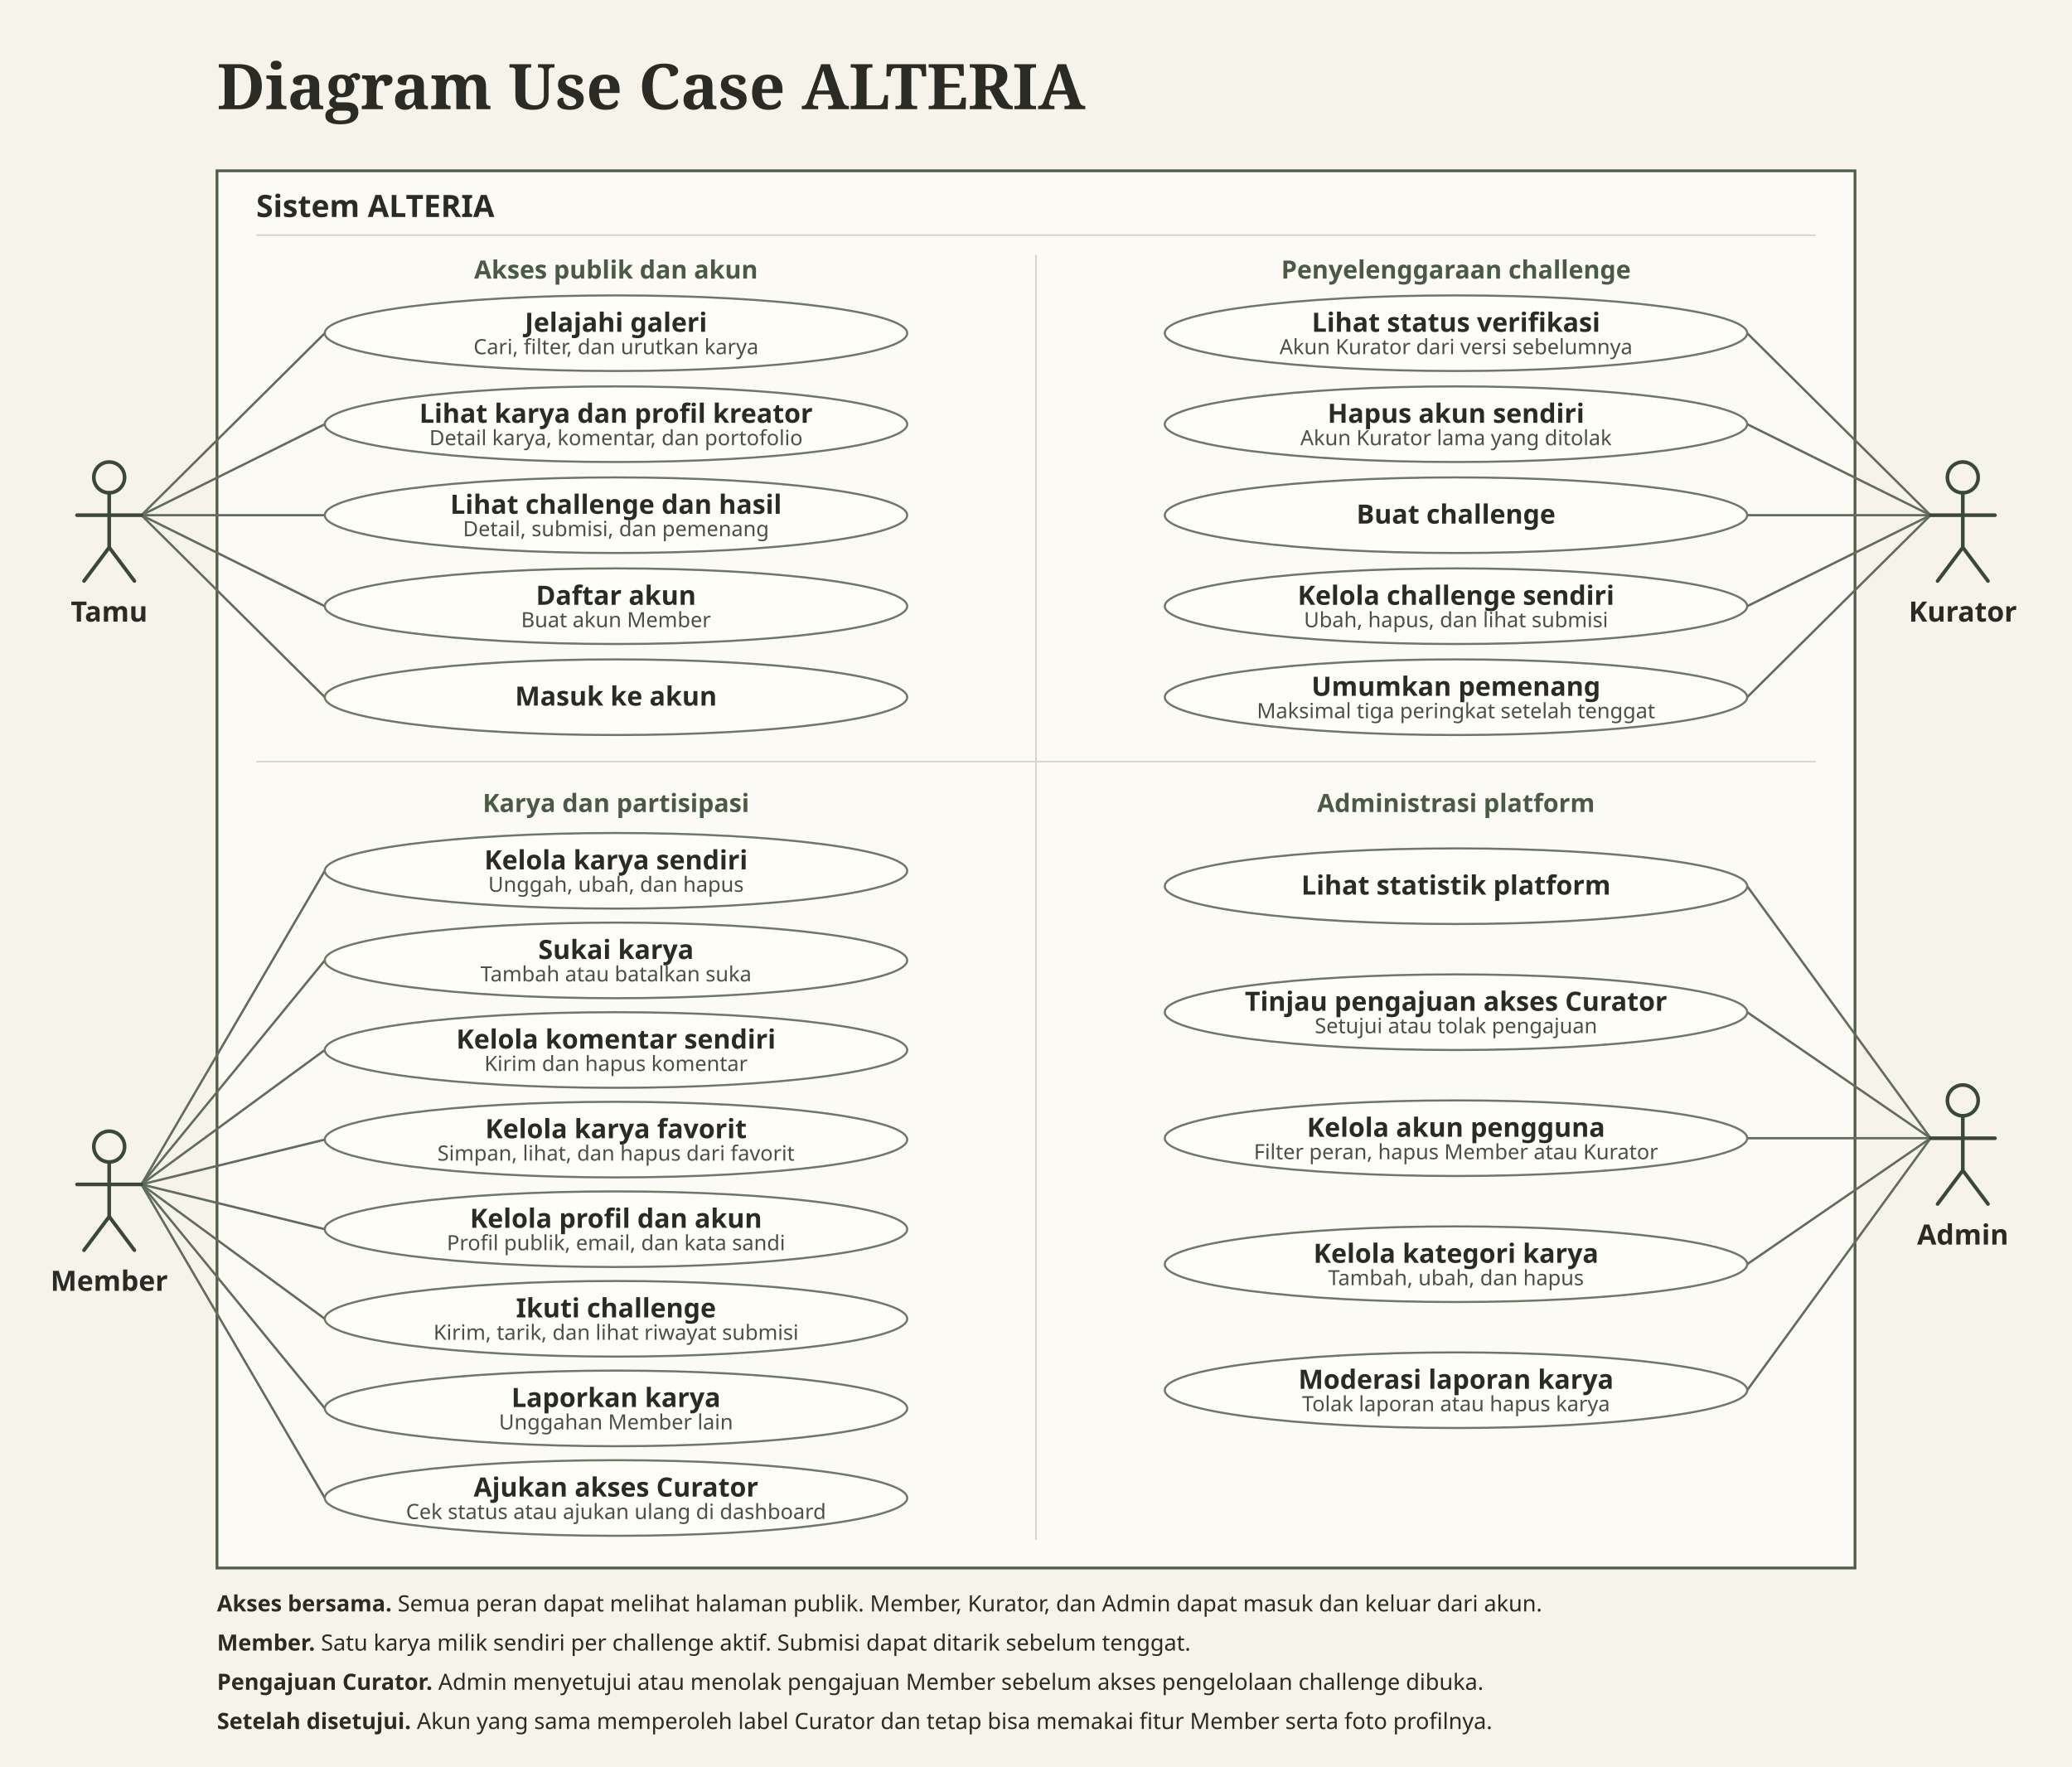
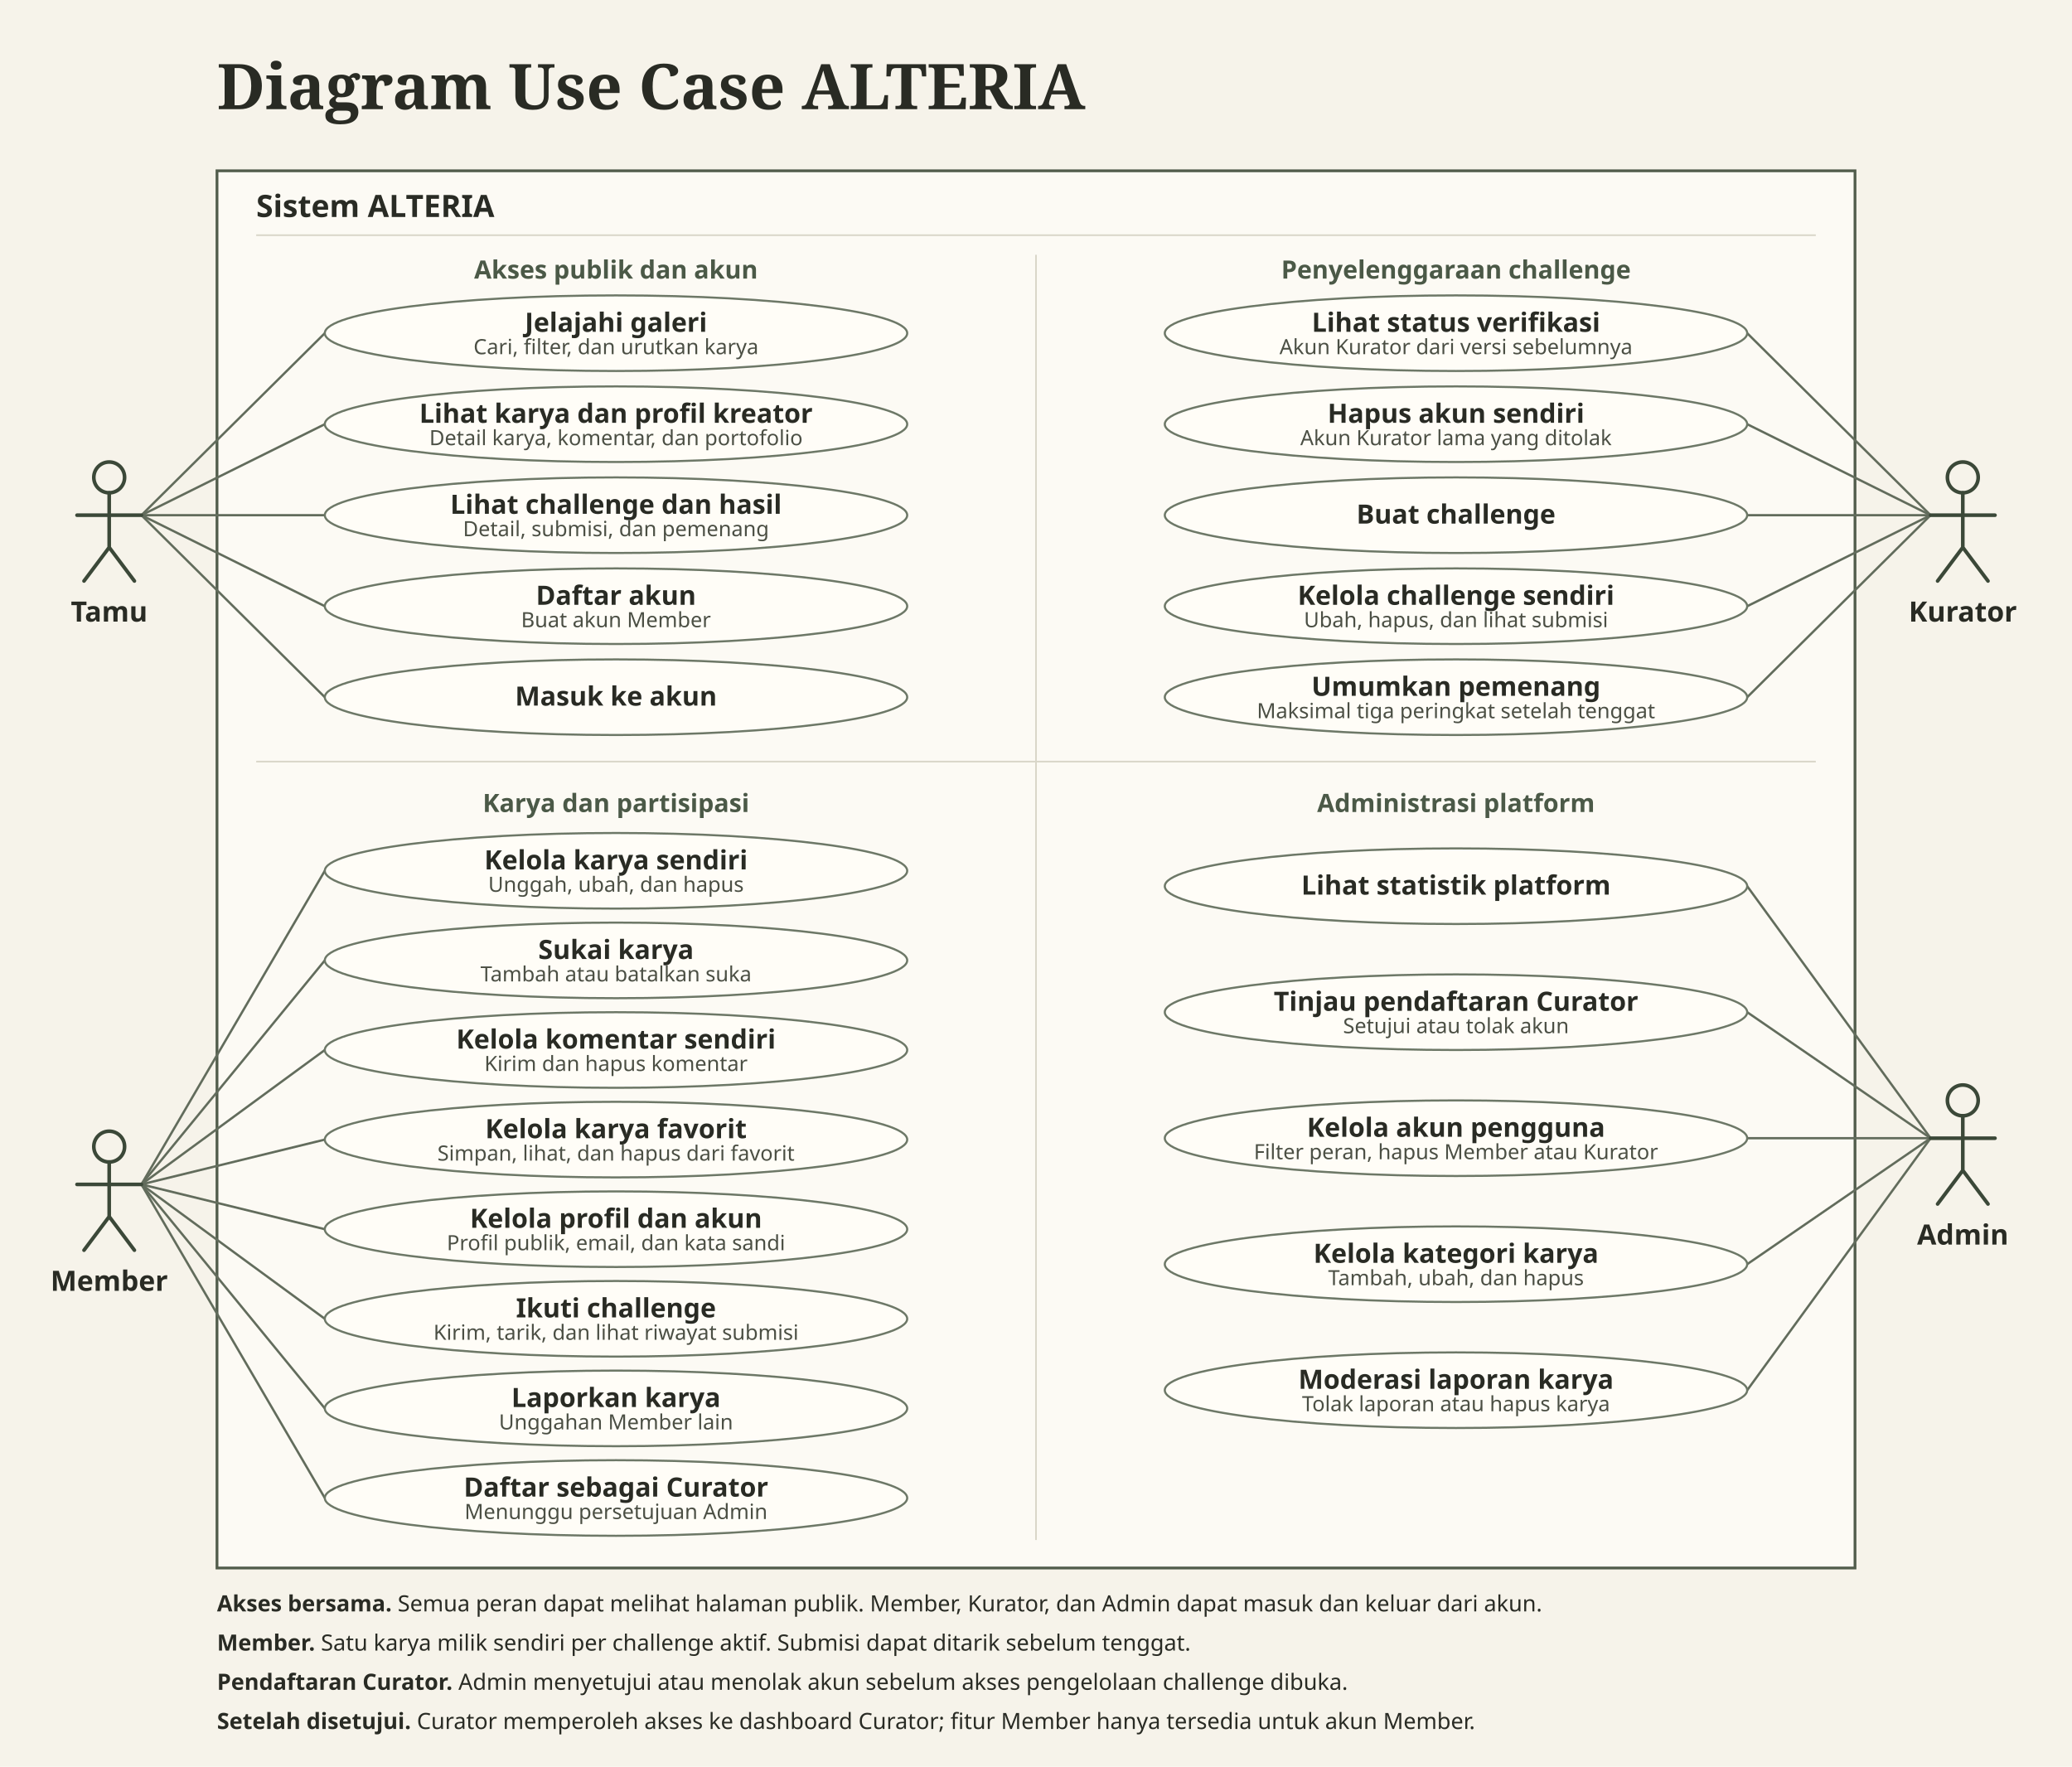
<svg xmlns="http://www.w3.org/2000/svg" width="1480" height="1262" viewBox="0 0 1480 1262" role="img" aria-labelledby="title description">
  <style>
    text { font-family: "Noto Sans", "DejaVu Sans", sans-serif; fill: #292b24; }
    .page-title { font-family: "Noto Serif", Georgia, serif; font-size: 45px; font-weight: 600; }
    .system-title { font-size: 22px; font-weight: 700; }
    .group-title { font-size: 18px; font-weight: 700; fill: #4b5947; }
    .actor-title { font-size: 20px; font-weight: 700; }
    .case-title { font-size: 19px; font-weight: 600; }
    .case-detail { font-size: 15px; fill: #4b4f44; }
    .note { font-size: 16px; }
    .actor-shape { stroke: #3b4838; stroke-width: 2.6; stroke-linecap: round; stroke-linejoin: round; fill: none; }
    .association { stroke: #626c5c; stroke-width: 1.65; }
    .use-case { fill: #fffdf7; stroke: #6d7867; stroke-width: 1.5; }
  </style>
  <rect width="1480" height="1262" fill="#f6f3ea" />
  <text class="page-title" x="155" y="78">Diagram Use Case ALTERIA</text>
  <rect id="system-boundary" x="155" y="122" width="1170" height="998" fill="#fcfaf4" stroke="#525d4c" stroke-width="2" />
  <text class="system-title" x="183" y="155">Sistem ALTERIA</text>
  <path d="M 183,168 H 1297 M 183,544 H 1297 M 740,182 V 1100" fill="none" stroke="#d9d6c9" stroke-width="1.2" />
  <g id="public">
    <text class="group-title" x="440" y="199" text-anchor="middle">Akses publik dan akun</text>
    <line class="association" x1="101" y1="368" x2="232" y2="238" />
    <line class="association" x1="101" y1="368" x2="232" y2="303" />
    <line class="association" x1="101" y1="368" x2="232" y2="368" />
    <line class="association" x1="101" y1="368" x2="232" y2="433" />
    <line class="association" x1="101" y1="368" x2="232" y2="498" />
    <g id="actor-public" transform="translate(78 368)">
      <circle class="actor-shape" cx="0" cy="-27" r="11" />
      <path class="actor-shape" d="M 0,-16 V 23 M -23,0 H 23 M 0,23 L -18,47 M 0,23 L 18,47" />
      <text class="actor-title" text-anchor="middle" y="76">Tamu</text>
    </g>
    <g class="case" data-use-case="Jelajahi galeri">
      <ellipse class="use-case" cx="440" cy="238" rx="208" ry="27" />
      <text class="case-title" x="440" y="237" text-anchor="middle">Jelajahi galeri</text>
      <text class="case-detail" x="440" y="253" text-anchor="middle">Cari, filter, dan urutkan karya</text>
    </g>
    <g class="case" data-use-case="Lihat karya dan profil kreator">
      <ellipse class="use-case" cx="440" cy="303" rx="208" ry="27" />
      <text class="case-title" x="440" y="302" text-anchor="middle">Lihat karya dan profil kreator</text>
      <text class="case-detail" x="440" y="318" text-anchor="middle">Detail karya, komentar, dan portofolio</text>
    </g>
    <g class="case" data-use-case="Lihat challenge dan hasil">
      <ellipse class="use-case" cx="440" cy="368" rx="208" ry="27" />
      <text class="case-title" x="440" y="367" text-anchor="middle">Lihat challenge dan hasil</text>
      <text class="case-detail" x="440" y="383" text-anchor="middle">Detail, submisi, dan pemenang</text>
    </g>
    <g class="case" data-use-case="Daftar akun">
      <ellipse class="use-case" cx="440" cy="433" rx="208" ry="27" />
      <text class="case-title" x="440" y="432" text-anchor="middle">Daftar akun</text>
      <text class="case-detail" x="440" y="448" text-anchor="middle">Buat akun Member</text>
    </g>
    <g class="case" data-use-case="Masuk ke akun">
      <ellipse class="use-case" cx="440" cy="498" rx="208" ry="27" />
      <text class="case-title" x="440" y="504" text-anchor="middle">Masuk ke akun</text>
    </g>
  </g>
  <g id="curator">
    <text class="group-title" x="1040" y="199" text-anchor="middle">Penyelenggaraan challenge</text>
    <line class="association" x1="1379" y1="368" x2="1248" y2="238" />
    <line class="association" x1="1379" y1="368" x2="1248" y2="303" />
    <line class="association" x1="1379" y1="368" x2="1248" y2="368" />
    <line class="association" x1="1379" y1="368" x2="1248" y2="433" />
    <line class="association" x1="1379" y1="368" x2="1248" y2="498" />
    <g id="actor-curator" transform="translate(1402 368)">
      <circle class="actor-shape" cx="0" cy="-27" r="11" />
      <path class="actor-shape" d="M 0,-16 V 23 M -23,0 H 23 M 0,23 L -18,47 M 0,23 L 18,47" />
      <text class="actor-title" text-anchor="middle" y="76">Kurator</text>
    </g>
    <g class="case" data-use-case="Lihat status verifikasi">
      <ellipse class="use-case" cx="1040" cy="238" rx="208" ry="27" />
      <text class="case-title" x="1040" y="237" text-anchor="middle">Lihat status verifikasi</text>
      <text class="case-detail" x="1040" y="253" text-anchor="middle">Akun Kurator dari versi sebelumnya</text>
    </g>
    <g class="case" data-use-case="Hapus akun sendiri">
      <ellipse class="use-case" cx="1040" cy="303" rx="208" ry="27" />
      <text class="case-title" x="1040" y="302" text-anchor="middle">Hapus akun sendiri</text>
      <text class="case-detail" x="1040" y="318" text-anchor="middle">Akun Kurator lama yang ditolak</text>
    </g>
    <g class="case" data-use-case="Buat challenge">
      <ellipse class="use-case" cx="1040" cy="368" rx="208" ry="27" />
      <text class="case-title" x="1040" y="374" text-anchor="middle">Buat challenge</text>
    </g>
    <g class="case" data-use-case="Kelola challenge sendiri">
      <ellipse class="use-case" cx="1040" cy="433" rx="208" ry="27" />
      <text class="case-title" x="1040" y="432" text-anchor="middle">Kelola challenge sendiri</text>
      <text class="case-detail" x="1040" y="448" text-anchor="middle">Ubah, hapus, dan lihat submisi</text>
    </g>
    <g class="case" data-use-case="Umumkan pemenang">
      <ellipse class="use-case" cx="1040" cy="498" rx="208" ry="27" />
      <text class="case-title" x="1040" y="497" text-anchor="middle">Umumkan pemenang</text>
      <text class="case-detail" x="1040" y="513" text-anchor="middle">Maksimal tiga peringkat setelah tenggat</text>
    </g>
  </g>
  <g id="member">
    <text class="group-title" x="440" y="580" text-anchor="middle">Karya dan partisipasi</text>
    <line class="association" x1="101" y1="846" x2="232" y2="622" />
    <line class="association" x1="101" y1="846" x2="232" y2="686" />
    <line class="association" x1="101" y1="846" x2="232" y2="750" />
    <line class="association" x1="101" y1="846" x2="232" y2="814" />
    <line class="association" x1="101" y1="846" x2="232" y2="878" />
    <line class="association" x1="101" y1="846" x2="232" y2="942" />
    <line class="association" x1="101" y1="846" x2="232" y2="1006" />
    <line class="association" x1="101" y1="846" x2="232" y2="1070" />
    <g id="actor-member" transform="translate(78 846)">
      <circle class="actor-shape" cx="0" cy="-27" r="11" />
      <path class="actor-shape" d="M 0,-16 V 23 M -23,0 H 23 M 0,23 L -18,47 M 0,23 L 18,47" />
      <text class="actor-title" text-anchor="middle" y="76">Member</text>
    </g>
    <g class="case" data-use-case="Kelola karya sendiri">
      <ellipse class="use-case" cx="440" cy="622" rx="208" ry="27" />
      <text class="case-title" x="440" y="621" text-anchor="middle">Kelola karya sendiri</text>
      <text class="case-detail" x="440" y="637" text-anchor="middle">Unggah, ubah, dan hapus</text>
    </g>
    <g class="case" data-use-case="Sukai karya">
      <ellipse class="use-case" cx="440" cy="686" rx="208" ry="27" />
      <text class="case-title" x="440" y="685" text-anchor="middle">Sukai karya</text>
      <text class="case-detail" x="440" y="701" text-anchor="middle">Tambah atau batalkan suka</text>
    </g>
    <g class="case" data-use-case="Kelola komentar sendiri">
      <ellipse class="use-case" cx="440" cy="750" rx="208" ry="27" />
      <text class="case-title" x="440" y="749" text-anchor="middle">Kelola komentar sendiri</text>
      <text class="case-detail" x="440" y="765" text-anchor="middle">Kirim dan hapus komentar</text>
    </g>
    <g class="case" data-use-case="Kelola karya favorit">
      <ellipse class="use-case" cx="440" cy="814" rx="208" ry="27" />
      <text class="case-title" x="440" y="813" text-anchor="middle">Kelola karya favorit</text>
      <text class="case-detail" x="440" y="829" text-anchor="middle">Simpan, lihat, dan hapus dari favorit</text>
    </g>
    <g class="case" data-use-case="Kelola profil dan akun">
      <ellipse class="use-case" cx="440" cy="878" rx="208" ry="27" />
      <text class="case-title" x="440" y="877" text-anchor="middle">Kelola profil dan akun</text>
      <text class="case-detail" x="440" y="893" text-anchor="middle">Profil publik, email, dan kata sandi</text>
    </g>
    <g class="case" data-use-case="Ikuti challenge">
      <ellipse class="use-case" cx="440" cy="942" rx="208" ry="27" />
      <text class="case-title" x="440" y="941" text-anchor="middle">Ikuti challenge</text>
      <text class="case-detail" x="440" y="957" text-anchor="middle">Kirim, tarik, dan lihat riwayat submisi</text>
    </g>
    <g class="case" data-use-case="Laporkan karya">
      <ellipse class="use-case" cx="440" cy="1006" rx="208" ry="27" />
      <text class="case-title" x="440" y="1005" text-anchor="middle">Laporkan karya</text>
      <text class="case-detail" x="440" y="1021" text-anchor="middle">Unggahan Member lain</text>
    </g>
-     <g class="case" data-use-case="Ajukan akses Curator">
+     <g class="case" data-use-case="Daftar sebagai Curator">
      <ellipse class="use-case" cx="440" cy="1070" rx="208" ry="27" />
-       <text class="case-title" x="440" y="1069" text-anchor="middle">Ajukan akses Curator</text>
-       <text class="case-detail" x="440" y="1085" text-anchor="middle">Cek status atau ajukan ulang di dashboard</text>
+       <text class="case-title" x="440" y="1069" text-anchor="middle">Daftar sebagai Curator</text>
+       <text class="case-detail" x="440" y="1085" text-anchor="middle">Menunggu persetujuan Admin</text>
    </g>
  </g>
  <g id="admin">
    <text class="group-title" x="1040" y="580" text-anchor="middle">Administrasi platform</text>
    <line class="association" x1="1379" y1="813" x2="1248" y2="633" />
    <line class="association" x1="1379" y1="813" x2="1248" y2="723" />
    <line class="association" x1="1379" y1="813" x2="1248" y2="813" />
    <line class="association" x1="1379" y1="813" x2="1248" y2="903" />
    <line class="association" x1="1379" y1="813" x2="1248" y2="993" />
    <g id="actor-admin" transform="translate(1402 813)">
      <circle class="actor-shape" cx="0" cy="-27" r="11" />
      <path class="actor-shape" d="M 0,-16 V 23 M -23,0 H 23 M 0,23 L -18,47 M 0,23 L 18,47" />
      <text class="actor-title" text-anchor="middle" y="76">Admin</text>
    </g>
    <g class="case" data-use-case="Lihat statistik platform">
      <ellipse class="use-case" cx="1040" cy="633" rx="208" ry="27" />
      <text class="case-title" x="1040" y="639" text-anchor="middle">Lihat statistik platform</text>
    </g>
-     <g class="case" data-use-case="Tinjau pengajuan akses Curator">
+     <g class="case" data-use-case="Tinjau pendaftaran Curator">
      <ellipse class="use-case" cx="1040" cy="723" rx="208" ry="27" />
-       <text class="case-title" x="1040" y="722" text-anchor="middle">Tinjau pengajuan akses Curator</text>
-       <text class="case-detail" x="1040" y="738" text-anchor="middle">Setujui atau tolak pengajuan</text>
+       <text class="case-title" x="1040" y="722" text-anchor="middle">Tinjau pendaftaran Curator</text>
+       <text class="case-detail" x="1040" y="738" text-anchor="middle">Setujui atau tolak akun</text>
    </g>
    <g class="case" data-use-case="Kelola akun pengguna">
      <ellipse class="use-case" cx="1040" cy="813" rx="208" ry="27" />
      <text class="case-title" x="1040" y="812" text-anchor="middle">Kelola akun pengguna</text>
      <text class="case-detail" x="1040" y="828" text-anchor="middle">Filter peran, hapus Member atau Kurator</text>
    </g>
    <g class="case" data-use-case="Kelola kategori karya">
      <ellipse class="use-case" cx="1040" cy="903" rx="208" ry="27" />
      <text class="case-title" x="1040" y="902" text-anchor="middle">Kelola kategori karya</text>
      <text class="case-detail" x="1040" y="918" text-anchor="middle">Tambah, ubah, dan hapus</text>
    </g>
    <g class="case" data-use-case="Moderasi laporan karya">
      <ellipse class="use-case" cx="1040" cy="993" rx="208" ry="27" />
      <text class="case-title" x="1040" y="992" text-anchor="middle">Moderasi laporan karya</text>
      <text class="case-detail" x="1040" y="1008" text-anchor="middle">Tolak laporan atau hapus karya</text>
    </g>
  </g>
  <g id="access-notes" class="note">
    <text x="155" y="1151">
      <tspan font-weight="bold">Akses bersama.</tspan> Semua peran dapat melihat halaman publik. Member, Kurator, dan Admin dapat masuk dan keluar dari akun.</text>
    <text x="155" y="1179">
      <tspan font-weight="bold">Member.</tspan> Satu karya milik sendiri per challenge aktif. Submisi dapat ditarik sebelum tenggat.</text>
    <text x="155" y="1207">
-       <tspan font-weight="bold">Pengajuan Curator.</tspan> Admin menyetujui atau menolak pengajuan Member sebelum akses pengelolaan challenge dibuka.</text>
+       <tspan font-weight="bold">Pendaftaran Curator.</tspan> Admin menyetujui atau menolak akun sebelum akses pengelolaan challenge dibuka.</text>
    <text x="155" y="1235">
-       <tspan font-weight="bold">Setelah disetujui.</tspan> Akun yang sama memperoleh label Curator dan tetap bisa memakai fitur Member serta foto profilnya.</text>
+       <tspan font-weight="bold">Setelah disetujui.</tspan> Curator memperoleh akses ke dashboard Curator; fitur Member hanya tersedia untuk akun Member.</text>
  </g>
</svg>
